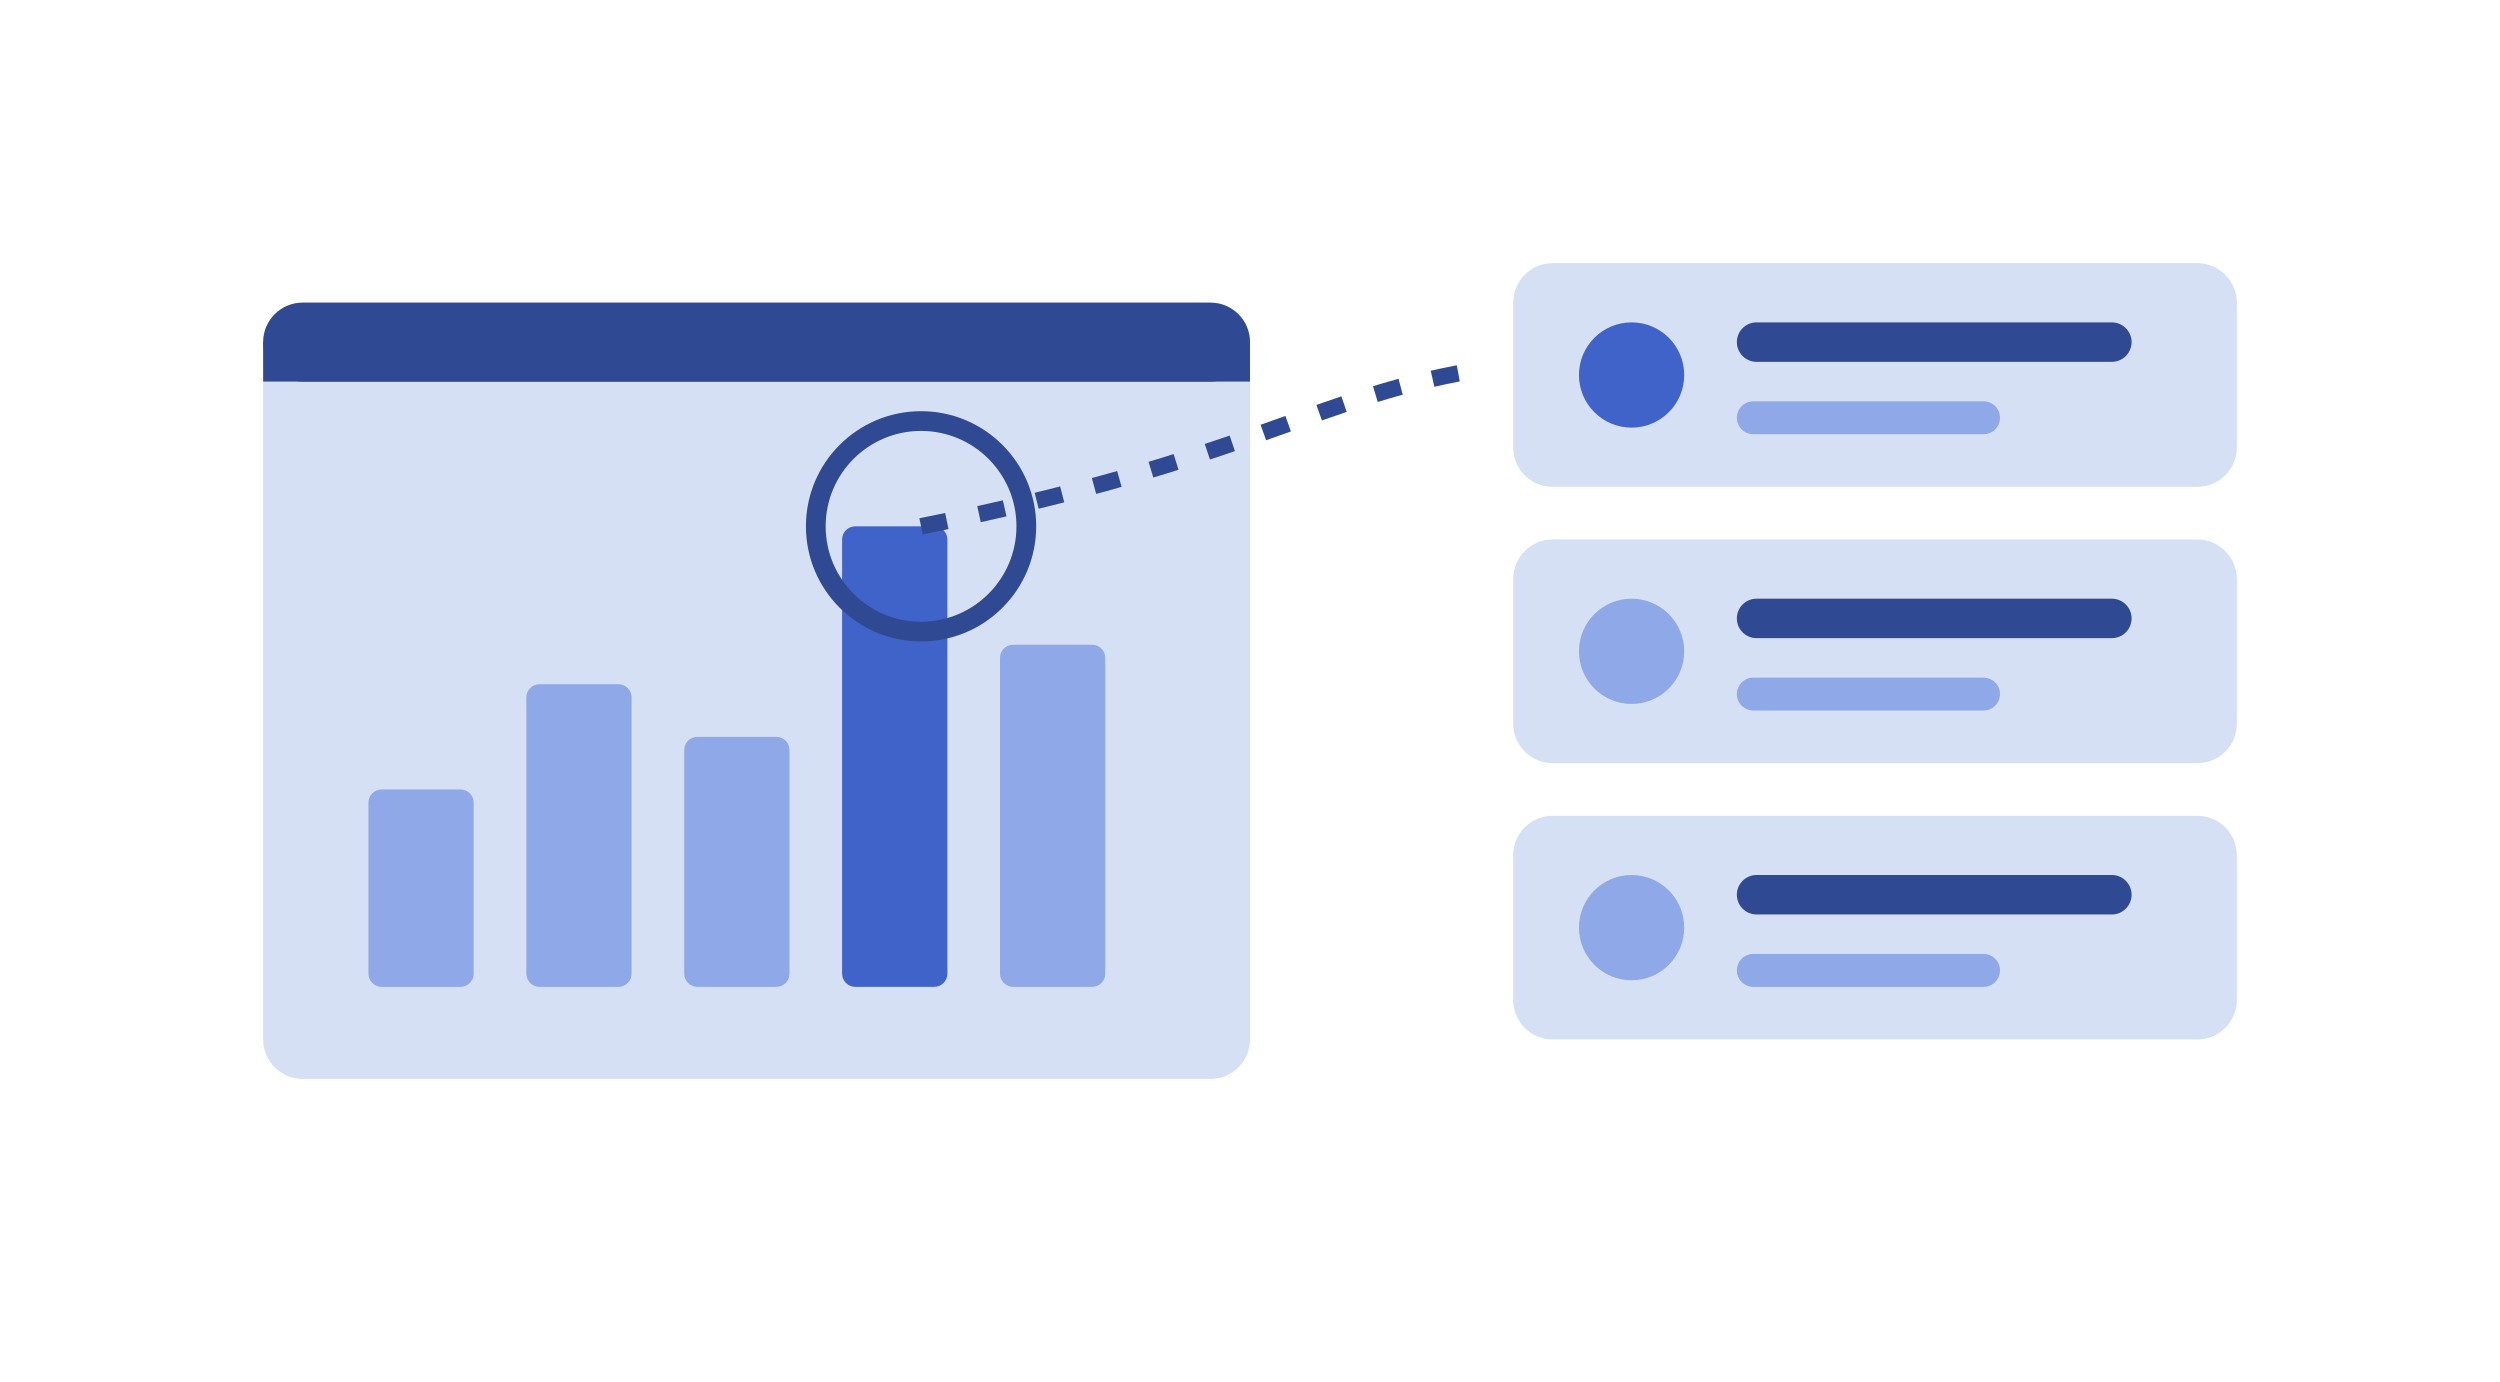
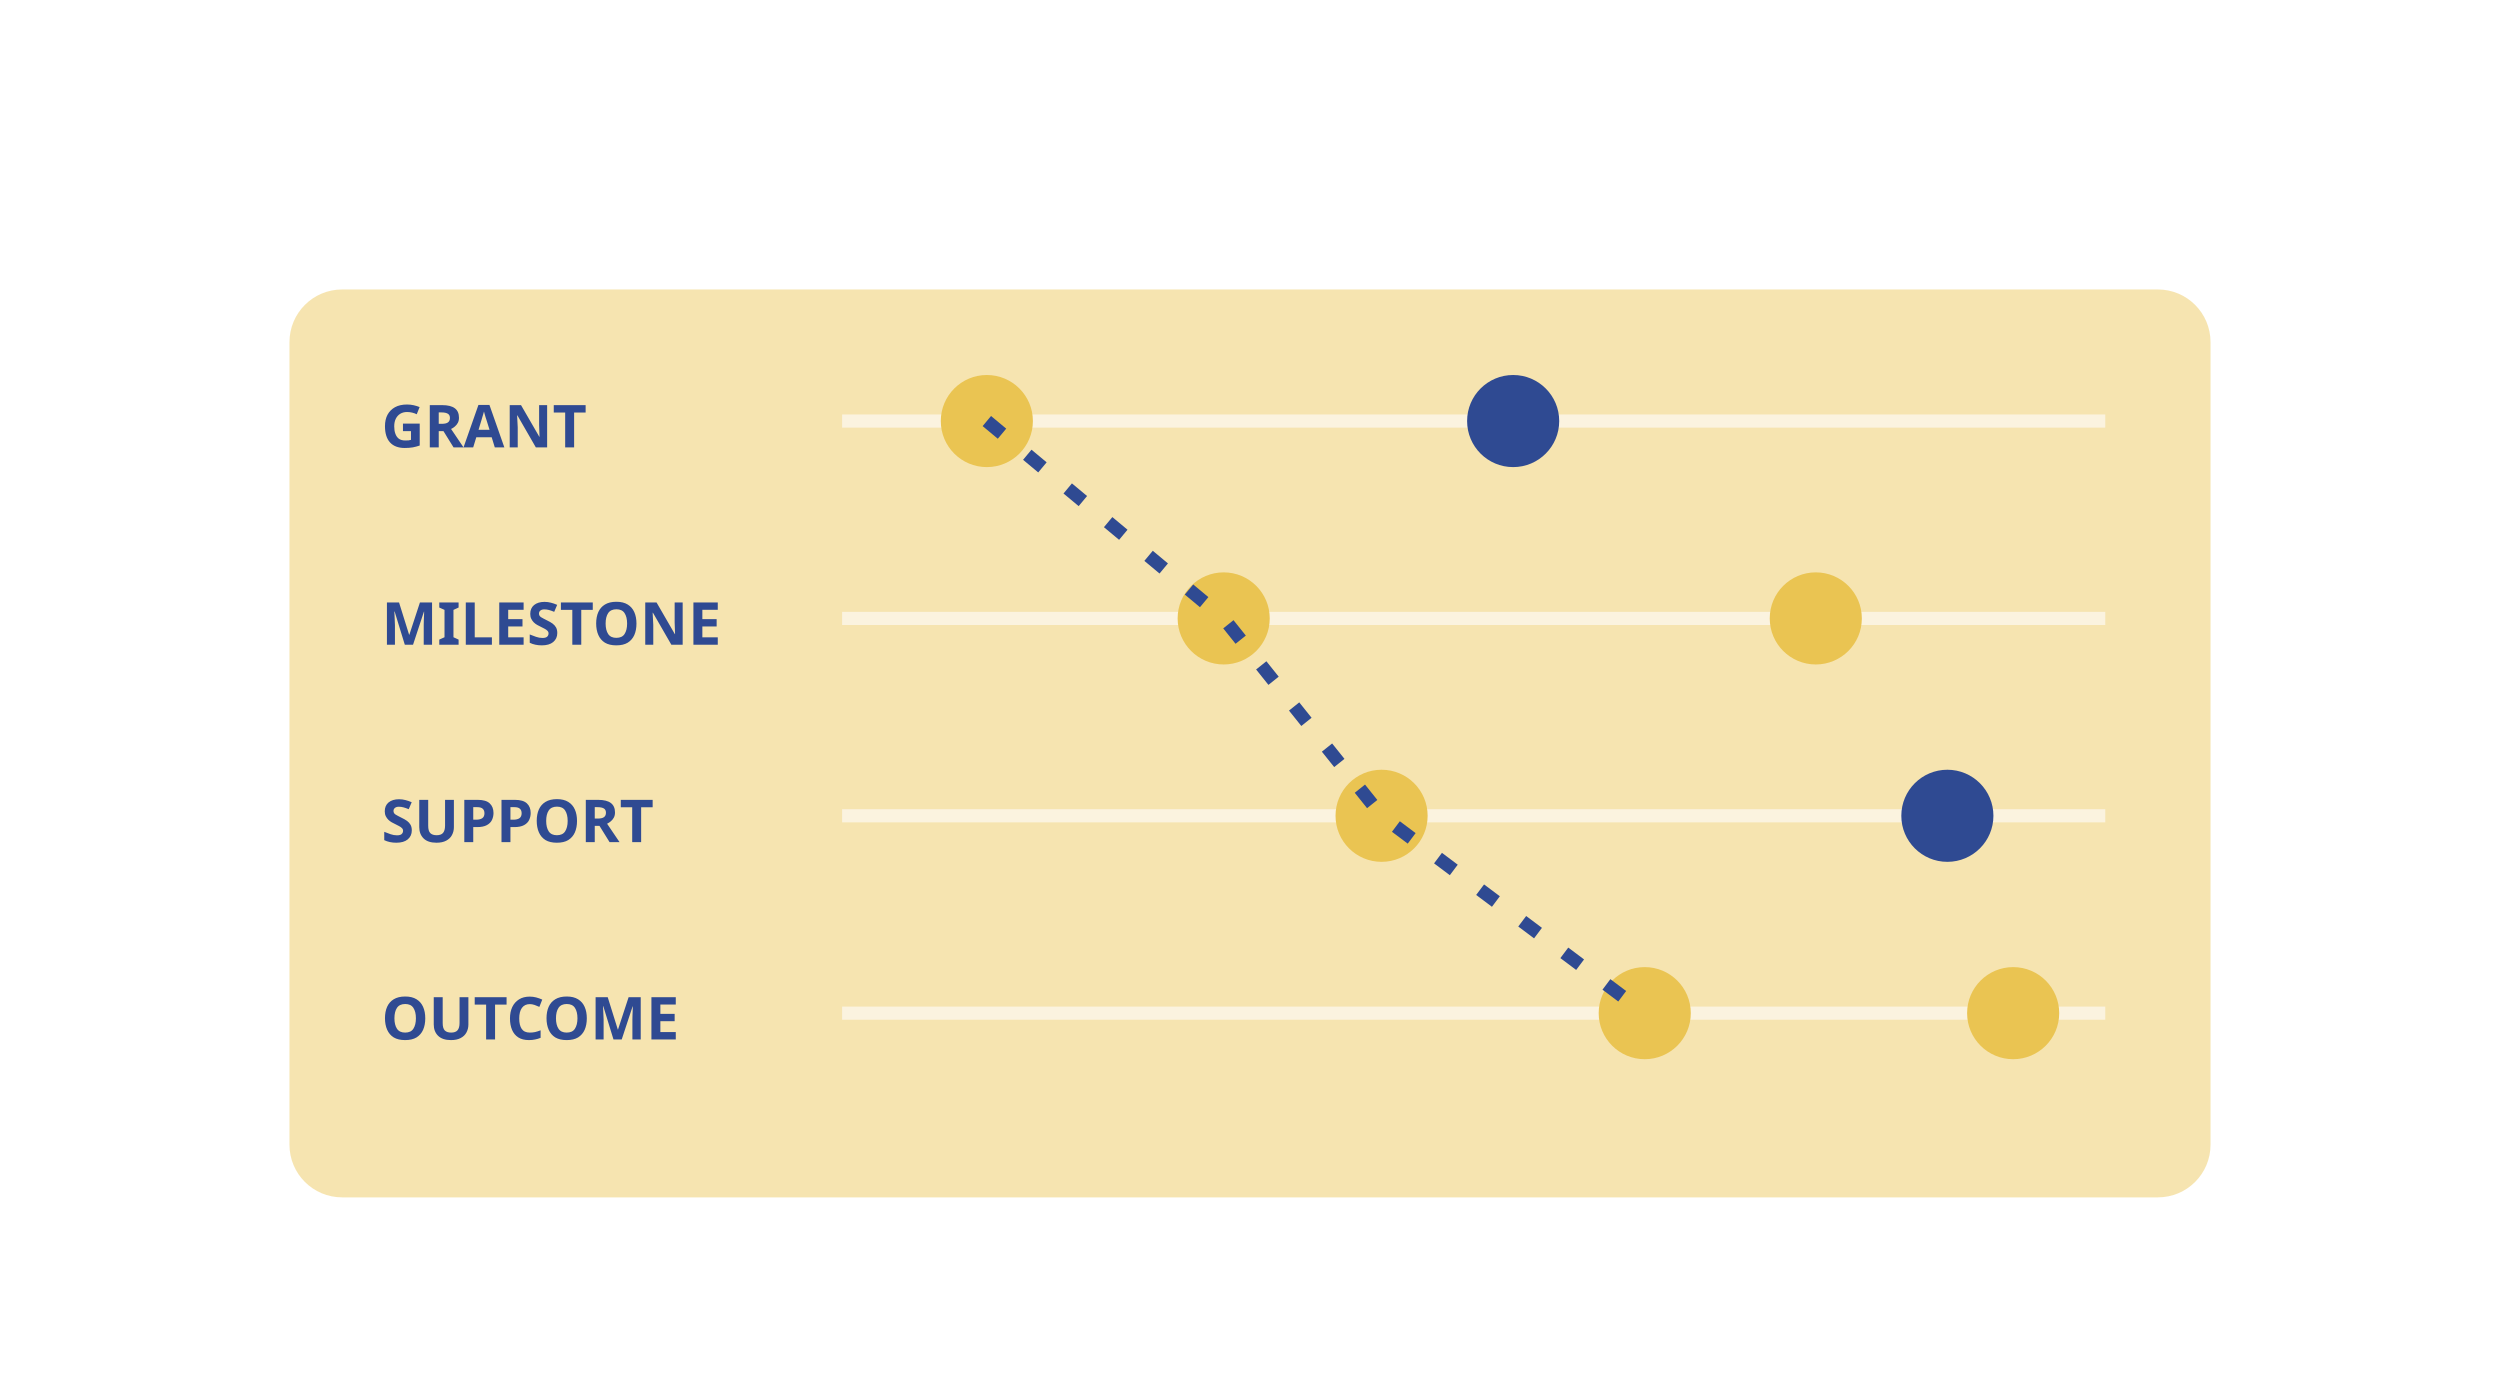
- <svg role="img" aria-label="Illustration: a portfolio chart zooming into individual grantees" width="100%" height="168" viewBox="0 0 380 210" style="display: block">
-   <rect x="40" y="46" width="150" height="118" rx="6" fill="#D6E0F5" />
-   <rect x="40" y="46" width="150" height="12" rx="6" fill="#2F4A92" />
-   <rect x="40" y="52" width="150" height="6" fill="#2F4A92" />
-   <rect x="56" y="120" width="16" height="30" rx="2" fill="#8FA8E8" />
-   <rect x="80" y="104" width="16" height="46" rx="2" fill="#8FA8E8" />
-   <rect x="104" y="112" width="16" height="38" rx="2" fill="#8FA8E8" />
-   <rect x="128" y="80" width="16" height="70" rx="2" fill="#3F63C8" />
-   <rect x="152" y="98" width="16" height="52" rx="2" fill="#8FA8E8" />
-   <path d="M 140 80 C 190 70, 200 60, 226 56" fill="none" stroke="#2F4A92" stroke-width="2.5" stroke-dasharray="4 5" />
-   <circle cx="140" cy="80" r="16" fill="none" stroke="#2F4A92" stroke-width="3" />
-   <rect x="230" y="40" width="110" height="34" rx="6" fill="#D6E0F5" />
-   <circle cx="248" cy="57" r="8" fill="#3F63C8" />
-   <rect x="264" y="49" width="60" height="6" rx="3" fill="#2F4A92" />
-   <rect x="264" y="61" width="40" height="5" rx="2.5" fill="#8FA8E8" />
-   <rect x="230" y="82" width="110" height="34" rx="6" fill="#D6E0F5" />
-   <circle cx="248" cy="99" r="8" fill="#8FA8E8" />
-   <rect x="264" y="91" width="60" height="6" rx="3" fill="#2F4A92" />
-   <rect x="264" y="103" width="40" height="5" rx="2.5" fill="#8FA8E8" />
-   <rect x="230" y="124" width="110" height="34" rx="6" fill="#D6E0F5" />
-   <circle cx="248" cy="141" r="8" fill="#8FA8E8" />
-   <rect x="264" y="133" width="60" height="6" rx="3" fill="#2F4A92" />
-   <rect x="264" y="145" width="40" height="5" rx="2.5" fill="#8FA8E8" />
+ <svg role="img" aria-label="Illustration: a record of grants, milestones, support and outcomes over time" width="100%" height="168" viewBox="0 0 380 210" style="display: block">
+   <rect x="44" y="44" width="292" height="138" rx="8" fill="#F6E4B0" />
+   <text x="58" y="68" text-anchor="start" font-family="Nunito Sans, sans-serif" font-size="9" font-weight="800" fill="#2F4A92">GRANT</text>
+   <path d="M 128 64 H 320" stroke="#FBF3DF" stroke-width="2" />
+   <text x="58" y="98" text-anchor="start" font-family="Nunito Sans, sans-serif" font-size="9" font-weight="800" fill="#2F4A92">MILESTONE</text>
+   <path d="M 128 94 H 320" stroke="#FBF3DF" stroke-width="2" />
+   <text x="58" y="128" text-anchor="start" font-family="Nunito Sans, sans-serif" font-size="9" font-weight="800" fill="#2F4A92">SUPPORT</text>
+   <path d="M 128 124 H 320" stroke="#FBF3DF" stroke-width="2" />
+   <text x="58" y="158" text-anchor="start" font-family="Nunito Sans, sans-serif" font-size="9" font-weight="800" fill="#2F4A92">OUTCOME</text>
+   <path d="M 128 154 H 320" stroke="#FBF3DF" stroke-width="2" />
+   <circle cx="150" cy="64" r="7" fill="#EAC452" />
+   <circle cx="230" cy="64" r="7" fill="#2F4A92" />
+   <circle cx="186" cy="94" r="7" fill="#EAC452" />
+   <circle cx="276" cy="94" r="7" fill="#EAC452" />
+   <circle cx="210" cy="124" r="7" fill="#EAC452" />
+   <circle cx="296" cy="124" r="7" fill="#2F4A92" />
+   <circle cx="250" cy="154" r="7" fill="#EAC452" />
+   <circle cx="306" cy="154" r="7" fill="#EAC452" />
+   <path d="M 150 64 L 186 94 L 210 124 L 250 154" fill="none" stroke="#2F4A92" stroke-width="2" stroke-dasharray="3 5" />
</svg>
